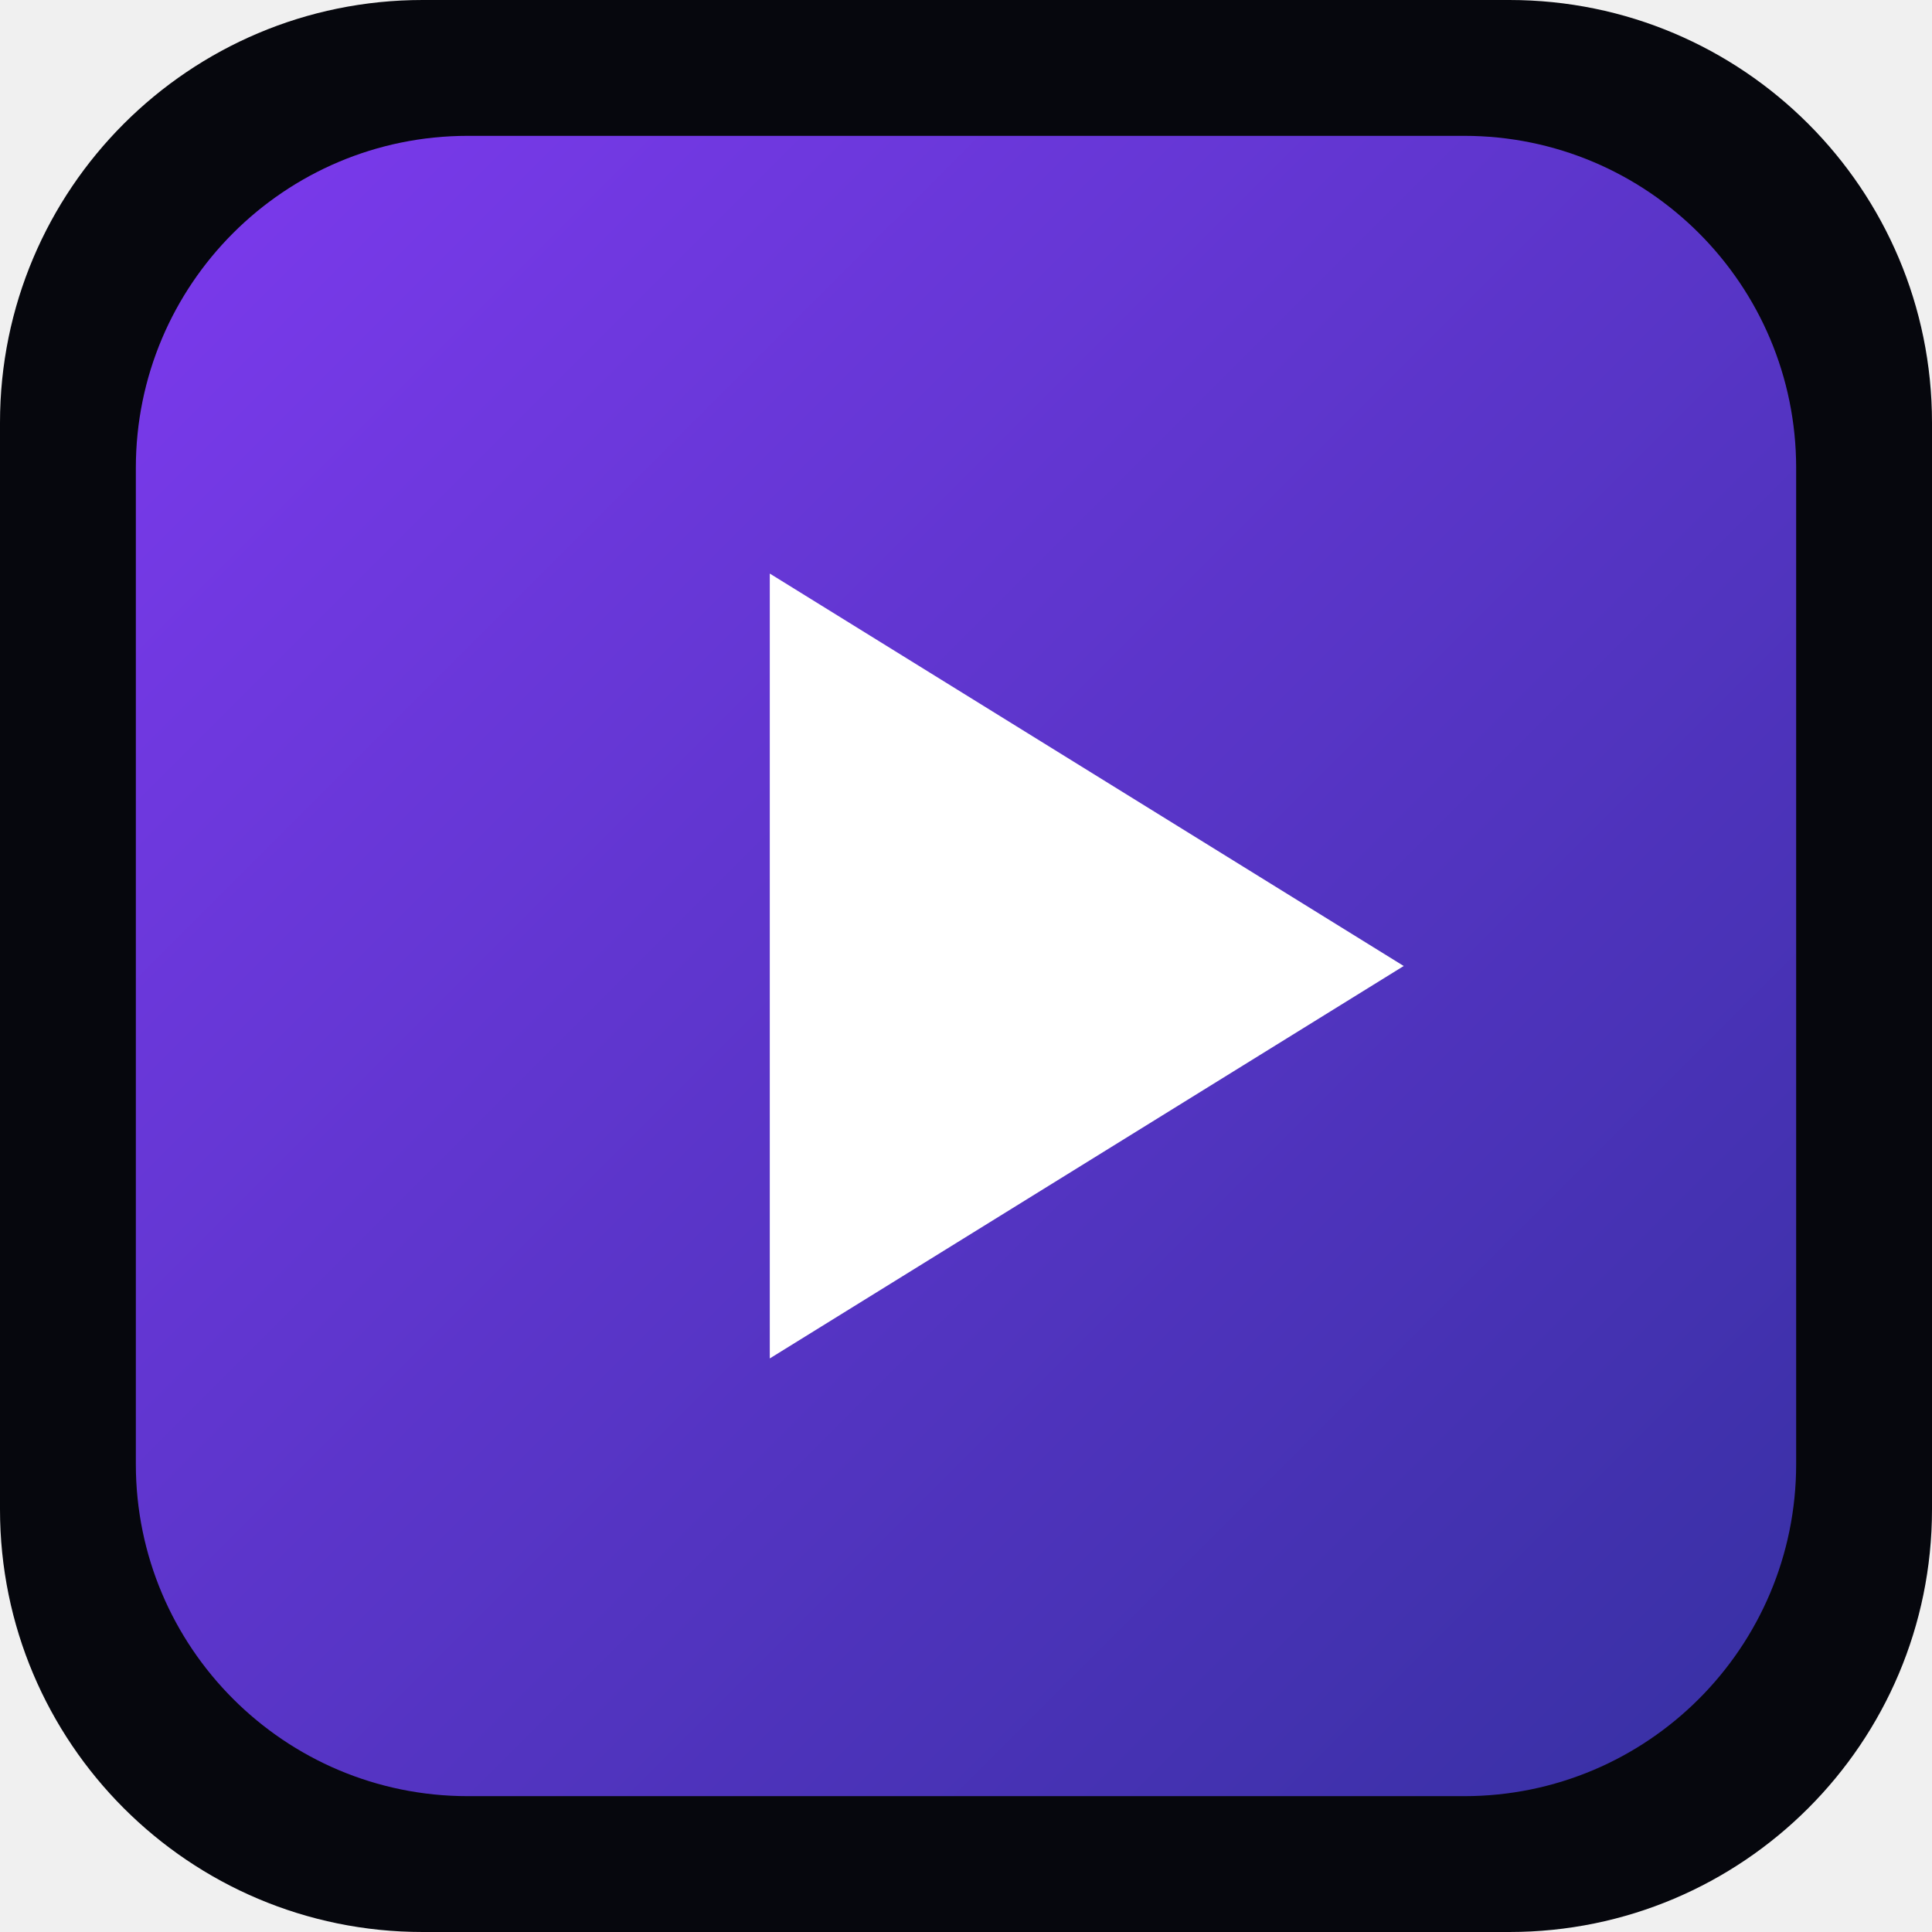
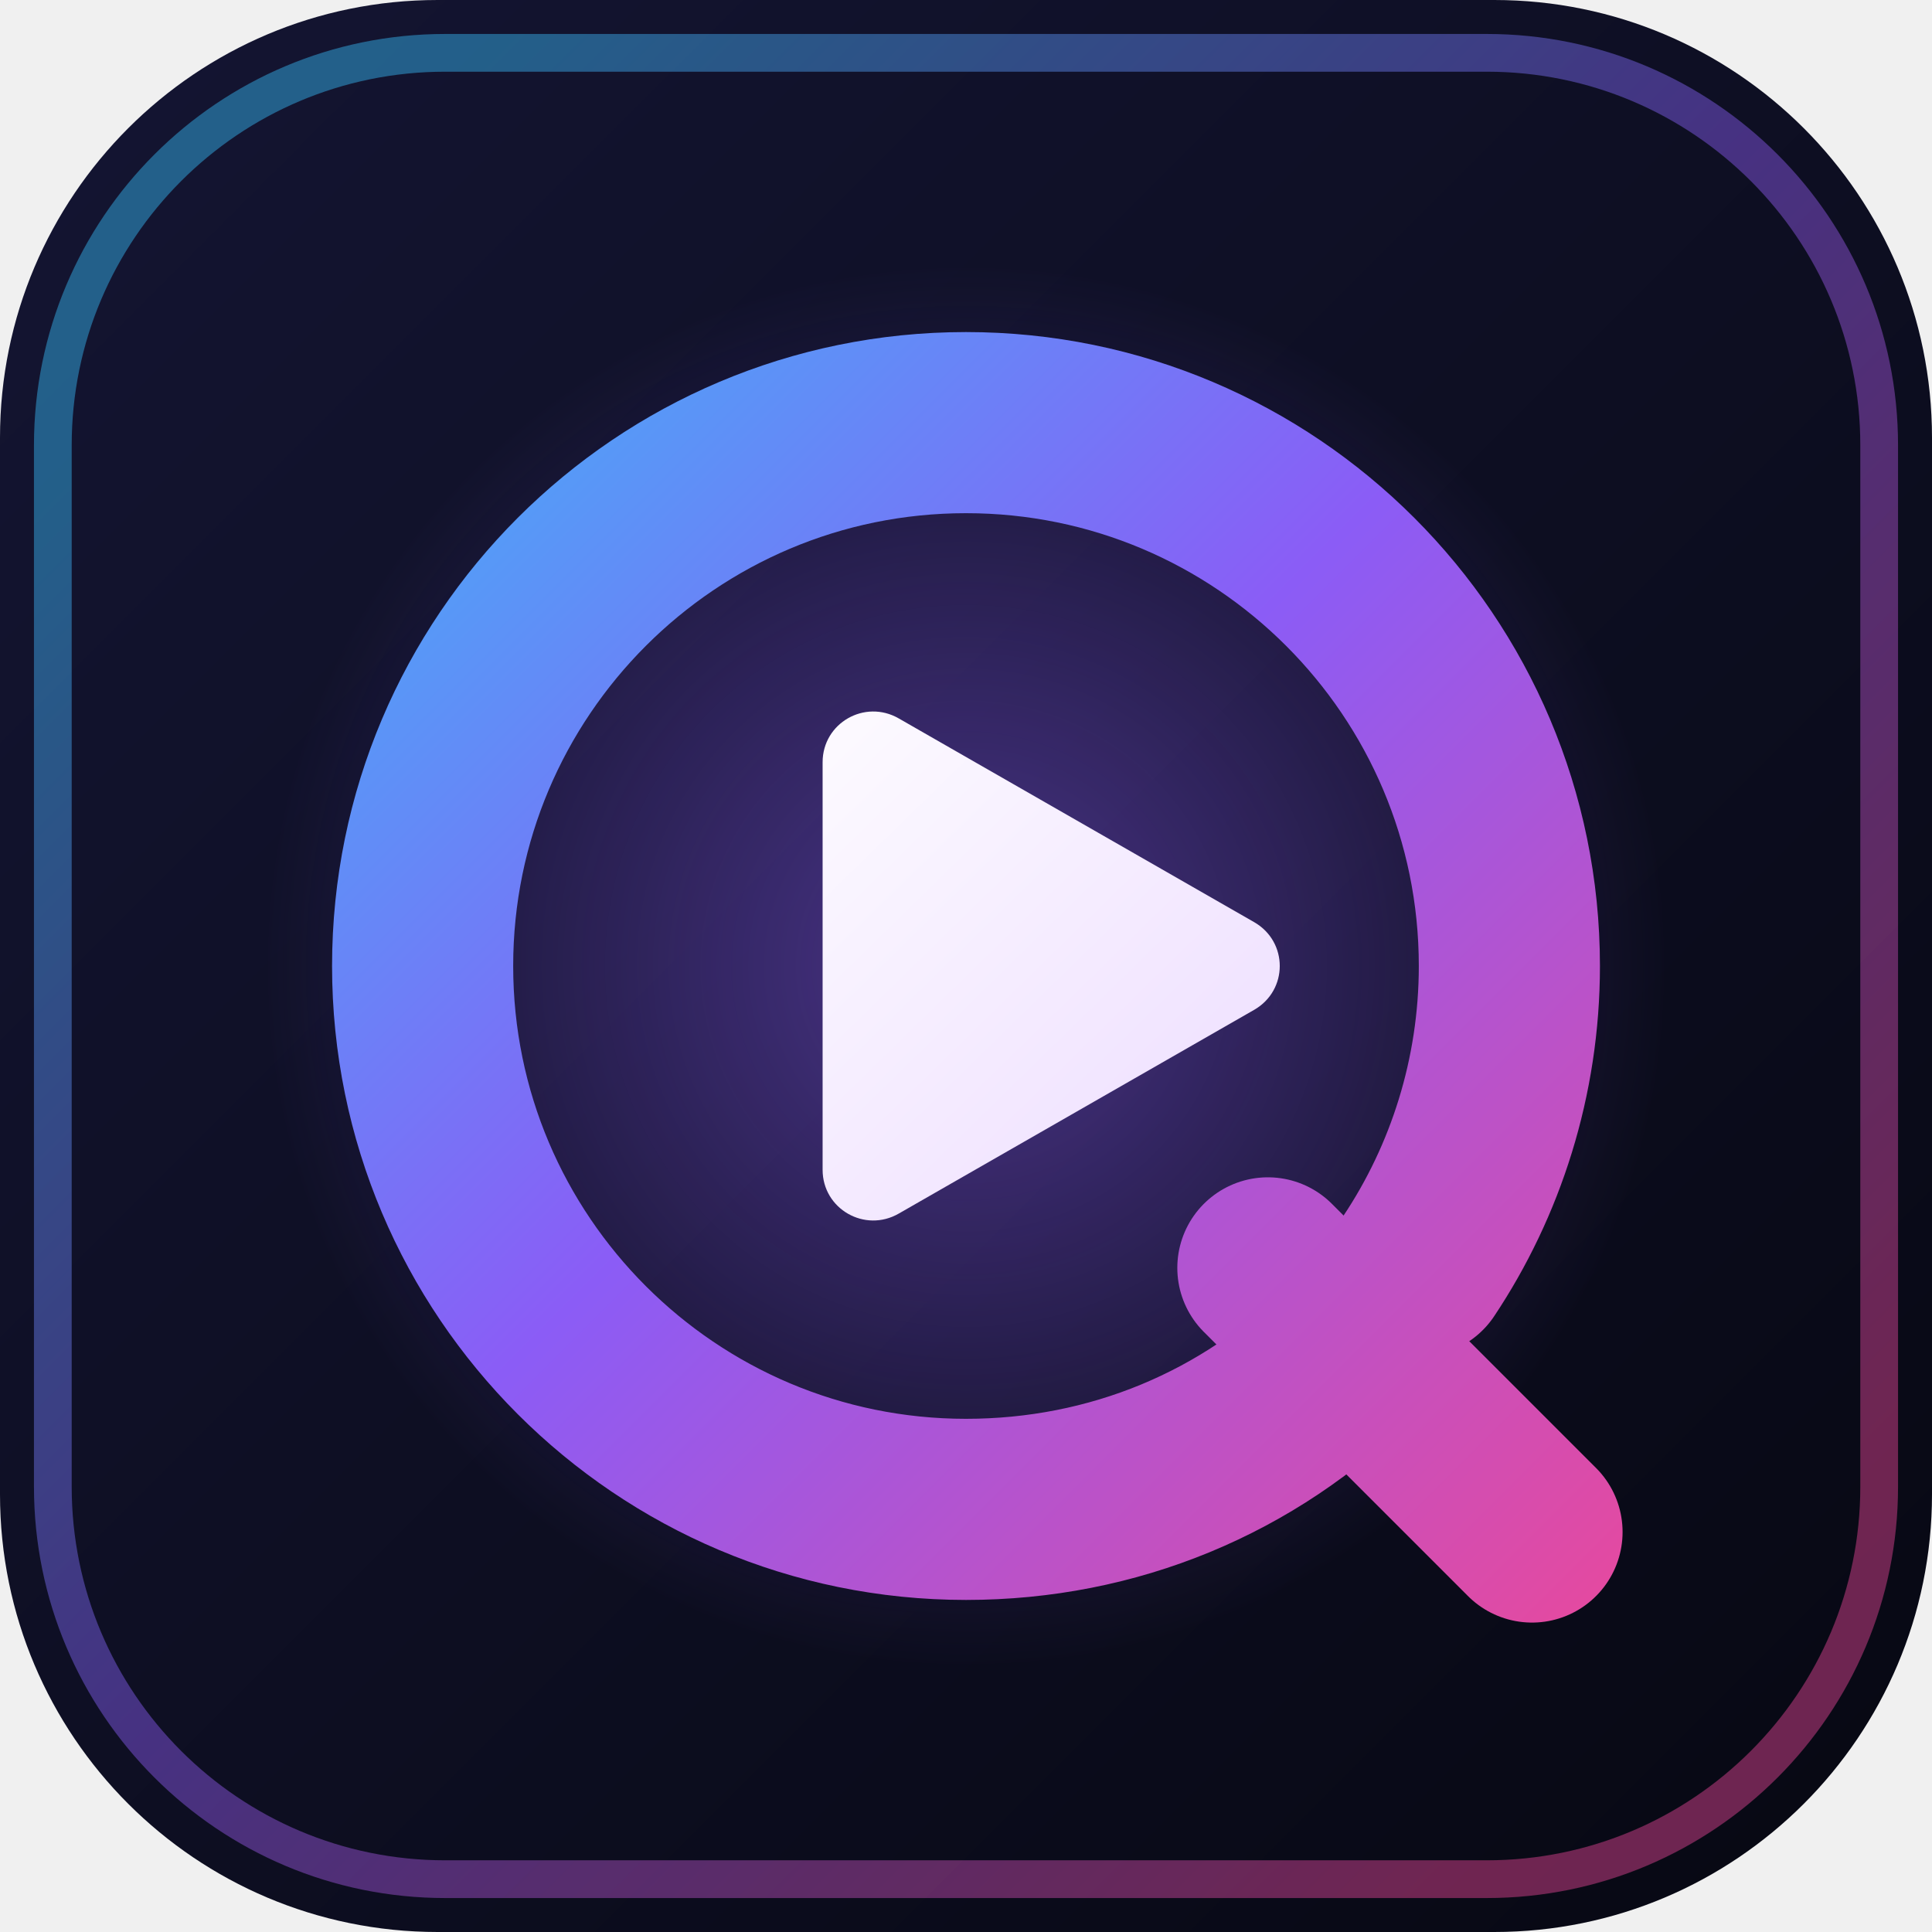
- <svg xmlns="http://www.w3.org/2000/svg" viewBox="0 0 512 512">
+ <svg xmlns="http://www.w3.org/2000/svg" viewBox="0 0 512 512" fill="none">
  <defs>
-     <linearGradient id="bg" x1="0" y1="0" x2="1" y2="1">
-       <stop offset="0%" stop-color="#7c3aed" />
-       <stop offset="100%" stop-color="#3730a3" />
+     <linearGradient id="qs-bg" x1="0" y1="0" x2="512" y2="512" gradientUnits="userSpaceOnUse">
+       <stop offset="0%" stop-color="#141533" />
+       <stop offset="100%" stop-color="#070812" />
    </linearGradient>
+     <linearGradient id="qs-ring" x1="72" y1="72" x2="440" y2="440" gradientUnits="userSpaceOnUse">
+       <stop offset="0%" stop-color="#38BDF8" />
+       <stop offset="48%" stop-color="#8B5CF6" />
+       <stop offset="100%" stop-color="#EC4899" />
+     </linearGradient>
+     <linearGradient id="qs-play" x1="196" y1="168" x2="368" y2="344" gradientUnits="userSpaceOnUse">
+       <stop offset="0%" stop-color="#FFFFFF" />
+       <stop offset="100%" stop-color="#E9D5FF" />
+     </linearGradient>
+     <radialGradient id="qs-glow" cx="50%" cy="50%" r="50%">
+       <stop offset="0%" stop-color="#8B5CF6" stop-opacity="0.48" />
+       <stop offset="100%" stop-color="#8B5CF6" stop-opacity="0" />
+     </radialGradient>
  </defs>
-   <rect width="512" height="512" rx="112" fill="#06070d" />
-   <rect x="36" y="36" width="440" height="440" rx="88" fill="url(#bg)" />
-   <polygon points="204,152 372,256 204,360" fill="#ffffff" />
+   <rect width="512" height="512" rx="116" fill="url(#qs-bg)" />
+   <rect x="14" y="14" width="484" height="484" rx="104" stroke="url(#qs-ring)" stroke-opacity="0.45" stroke-width="10" />
+   <circle cx="256" cy="256" r="185" fill="url(#qs-glow)" />
+   <path d="M358 358C331 385 295 400 256 400C176.5 400 112 335.5 112 256C112 176.5 176.5 112 256 112C335.5 112 400 176.5 400 256C400 285.5 391 313 376 335.5" stroke="url(#qs-ring)" stroke-width="48" stroke-linecap="round" />
+   <path d="M336 336L406 406" stroke="url(#qs-ring)" stroke-width="48" stroke-linecap="round" />
+   <path d="M218 196C218 185.6 229.2 179.2 238.2 184.4L332.4 238.4C341.4 243.6 341.4 256.4 332.4 261.6L238.2 315.6C229.2 320.8 218 314.4 218 304V196Z" fill="url(#qs-play)" transform="translate(0, 6)" />
</svg>
